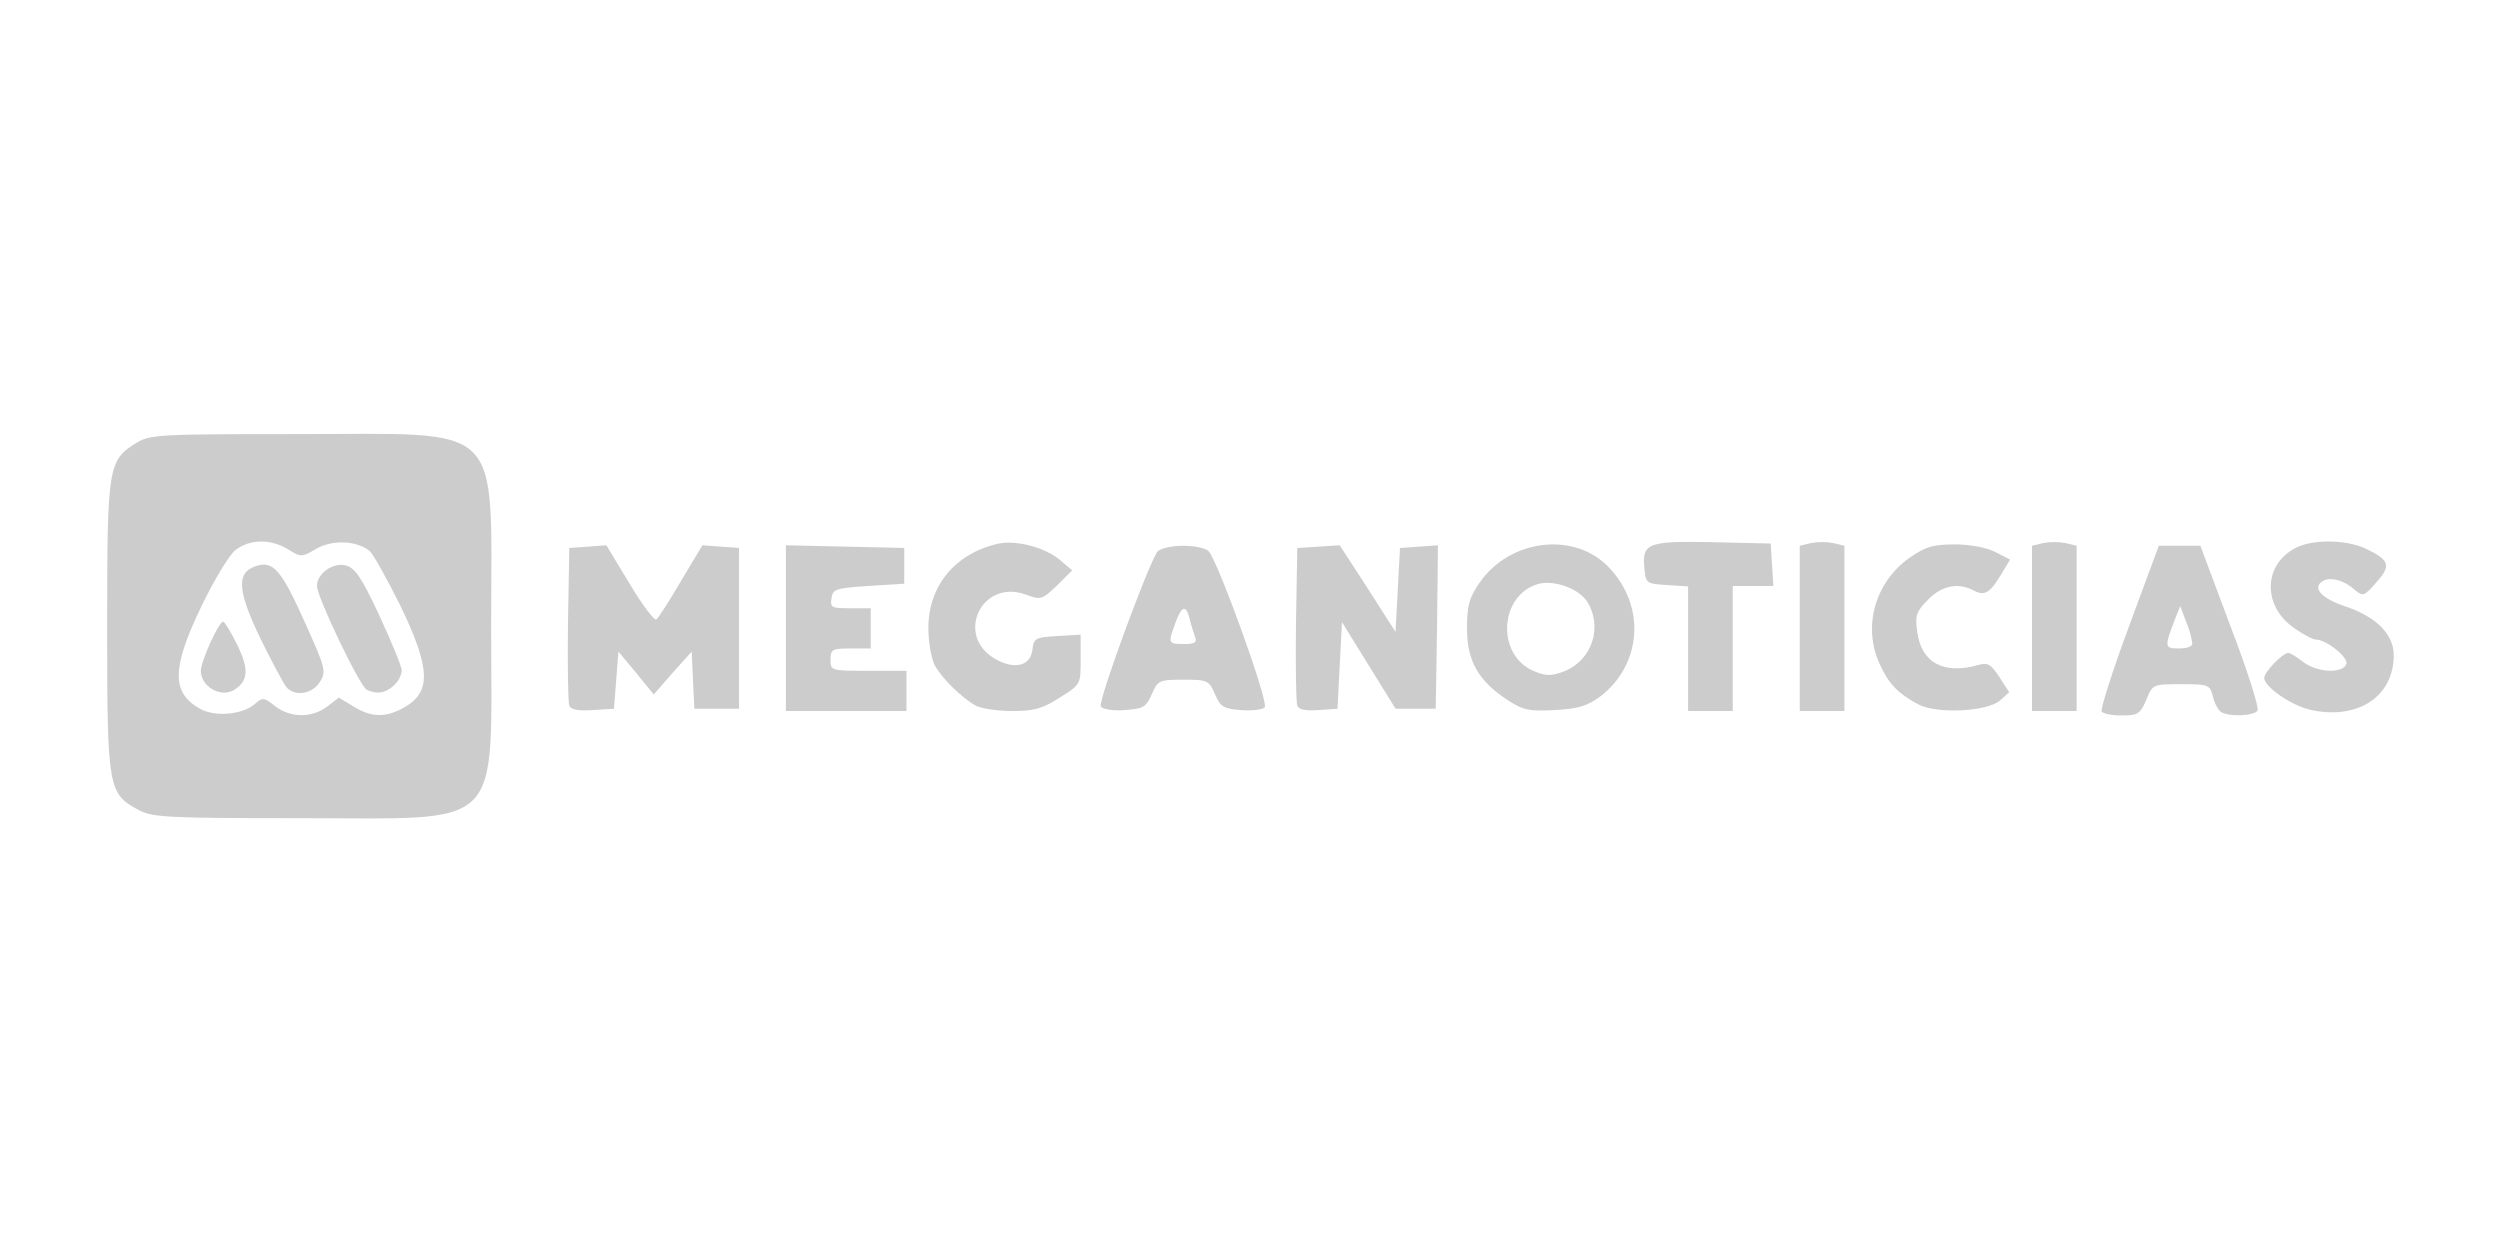
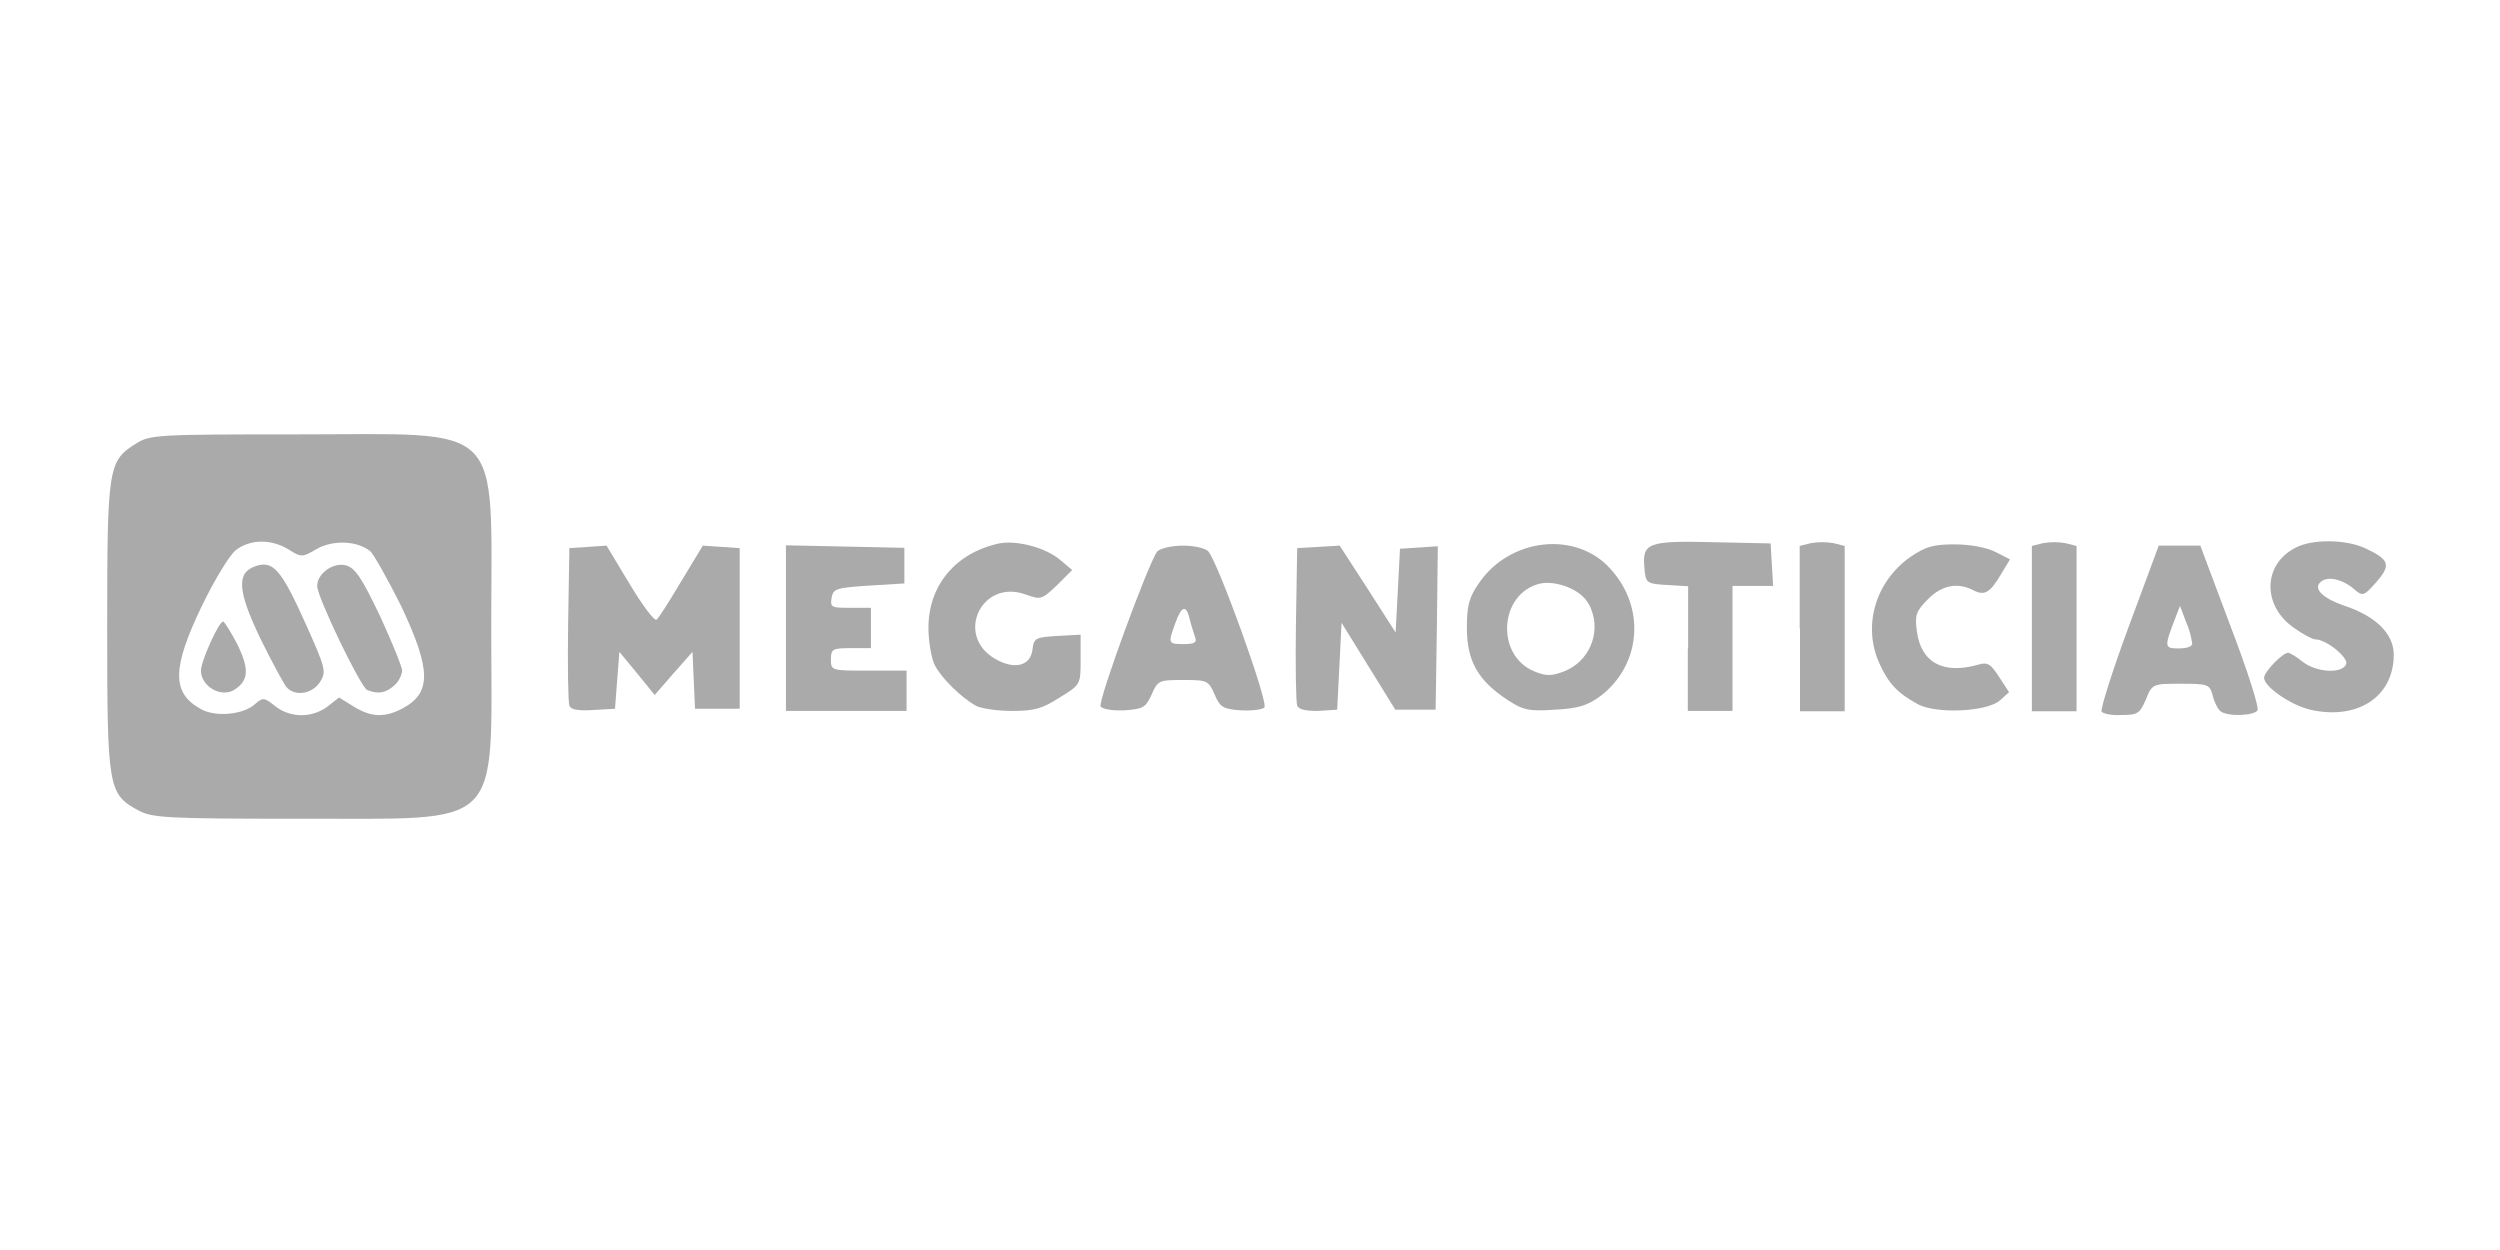
- <svg xmlns="http://www.w3.org/2000/svg" id="Capa_1" data-name="Capa 1" viewBox="0 0 800 400">
-   <defs>
-     <style>.cls-1{fill:#ccc;}</style>
-   </defs>
+ <svg xmlns="http://www.w3.org/2000/svg" version="1.1" id="Capa_1" x="0px" y="0px" viewBox="0 0 800 400" style="enable-background:new 0 0 800 400;" xml:space="preserve">
+   <style type="text/css">
+ 	.st0{fill:#AAAAAA;}
+ </style>
  <g id="layer101">
-     <path class="cls-1" d="M672.53,227.66c-.43-.72,3.43-12.86,8.72-27.16l9.57-25.86h13.3l9.57,25.58c5.43,14.15,9.29,26.3,8.72,27.15-1,1.72-9.15,2.15-11.72.43-.86-.57-2.14-2.86-2.57-5-1-3.72-1.43-3.86-10.15-3.86-9,0-9.15,0-11.15,5-2,4.58-2.71,5-7.86,5C675.82,229,673,228.37,672.53,227.66Zm29-21.87a26.29,26.29,0,0,0-2-6.86l-1.86-5-1.42,3.57c-3.72,9.58-3.72,10,1,10C700,207.51,701.69,206.79,701.54,205.79Z" />
-     <path class="cls-1" d="M739.7,227.23c-6.29-1.29-15.15-7.43-15.15-10.29,0-1.86,5.86-8,7.72-8,.57,0,2.72,1.28,4.72,2.86,4.43,3.43,12.57,3.85,13.86.71.72-2.14-6.43-7.86-9.86-7.86-.86,0-3.86-1.57-6.72-3.57-10.29-7-10.15-20.3.29-25.73,5.43-2.86,16.15-2.71,22.29.14,7.86,3.72,8.44,5.43,3.58,10.87-3.86,4.43-4.29,4.57-6.86,2.43-3.43-3.15-7.86-4.29-10.29-2.86-3.43,2.14-.58,5.43,6.86,8,10.14,3.29,15.86,9,15.86,15.72C766,222.8,754.71,230.37,739.7,227.23Z" />
-     <path class="cls-1" d="M182.18,225.8c-.43-1.14-.58-12.86-.43-26.15l.43-24.3,6-.43,5.86-.43,7.43,12.29c4,6.72,7.86,11.87,8.58,11.44.57-.43,4.14-5.86,7.86-12.29l6.86-11.44,5.86.43,5.86.43V226.8h-14.3l-.43-9.15-.42-9.14-6.15,6.86-6,6.86-5.58-6.86-5.71-6.86-.72,9.14-.71,9.15-6.86.43C185,227.52,182.61,227.09,182.18,225.8Z" />
-     <path class="cls-1" d="M251.49,201.08V174.49l19,.43,18.87.43v11.43l-11.44.72c-10.57.71-11.43,1-11.86,4s.14,3.14,6,3.14h6.58v12.87h-6.43c-5.86,0-6.44.28-6.44,3.57,0,3.57.15,3.57,12.15,3.57h12.15v12.87H251.49Z" />
-     <path class="cls-1" d="M312.23,225.8c-4.57-2.57-10.86-8.72-13.15-13-1.14-2.29-2-7.58-2-11.87,0-13.57,8.72-24,22.58-27,5.72-1.14,15,1.29,19.73,5.43l3.71,3.15-4.86,4.86c-4.86,4.57-5.14,4.71-10.14,2.85-14-5-22.58,13.15-9.72,20.58,6.14,3.58,11.43,2.43,12-3,.43-3.57,1-3.86,8-4.28l7.43-.43v8c0,7.86,0,8-6.72,12.15-5.57,3.57-8.15,4.29-15.29,4.29C319,227.52,313.8,226.66,312.23,225.8Z" />
-     <path class="cls-1" d="M352.25,226.09c-1-1.58,15.44-46.17,18.15-49.6.86-1,4.57-1.85,8.29-1.85s7.43.85,8.15,1.85c3.28,4,19.29,48.45,17.86,49.88-.71.72-4.14,1.15-7.57.86-5.58-.43-6.58-1-8.29-5-2-4.58-2.43-4.72-10.15-4.72s-8.15.14-10.15,4.72c-1.86,4.14-2.71,4.57-8.72,5C356.11,227.52,352.82,226.94,352.25,226.09Zm30.16-22.3c-.43-1.28-1.29-3.86-1.72-5.71-1.14-4.72-2.57-4.29-4.57,1.28-2.43,6.58-2.29,6.72,2.71,6.72C382.26,206.08,383.12,205.65,382.41,203.79Z" />
-     <path class="cls-1" d="M415.13,225.8c-.42-1.14-.57-12.86-.42-26.15l.42-24.3,6.86-.43,6.72-.43,9,13.87,8.86,13.86.71-13.43.72-13.44,6.14-.43,6-.43-.28,26.16-.43,26.15H446.58L438,212.94l-8.57-13.86-.72,13.86L428,226.8l-6.15.43C417.85,227.52,415.56,227.09,415.13,225.8Z" />
-     <path class="cls-1" d="M482.31,223.94c-9.29-6.14-12.87-12.43-12.87-22.86,0-7.29.72-9.87,4-14.58,9.86-14.29,31-16.58,41.87-4.43,11.43,12.43,9.86,30.73-3.14,40.73-4.29,3.14-7,4-14.72,4.43C489.17,227.66,487.31,227.23,482.31,223.94Zm18.29-9.14a15.25,15.25,0,0,0,7.29-22.3c-2.72-4.14-10.29-6.86-15.29-5.72-12.87,3.29-14,22.87-1.72,28C494.74,216.37,496.45,216.37,500.6,214.8Z" />
-     <path class="cls-1" d="M540.19,207.65v-20l-6.72-.43c-6.72-.43-6.86-.57-7.29-5.57-.71-7.86,1.15-8.58,22-8.15l18.44.43.43,6.86.43,6.72h-13v40H540.19Z" />
-     <path class="cls-1" d="M575.92,201.08V174.64l3.57-.86a20,20,0,0,1,7.15,0l3.57.86v52.88H575.92Z" />
-     <path class="cls-1" d="M613.79,225.37c-6.57-3.57-9.43-6.57-12.29-12.86-5.57-12.15-1.43-26.3,9.72-34.16,5-3.43,7.43-4.14,14.29-4.14,5,0,10.15,1,13,2.43l4.71,2.43-2.57,4.28c-3.72,6.29-5.43,7.44-8.86,5.72-5-2.71-10.15-1.86-14.72,2.72-3.86,3.86-4.29,5.14-3.57,10.29,1.28,10,8.43,13.86,19.58,10.72,3-.86,4-.29,6.71,3.85l3.15,4.86-2.86,2.58C635.94,227.8,619.65,228.52,613.79,225.37Z" />
-     <path class="cls-1" d="M650.24,201.08V174.64l3.57-.86a19.92,19.92,0,0,1,7.14,0l3.58.86v52.88H650.24Z" />
+     <path class="st0" d="M672.5,227.7c-0.4-0.7,3.4-12.9,8.7-27.2l9.6-25.9h13.3l9.6,25.6c5.4,14.1,9.3,26.3,8.7,27.1   c-1,1.7-9.2,2.1-11.7,0.4c-0.9-0.6-2.1-2.9-2.6-5c-1-3.7-1.4-3.9-10.2-3.9c-9,0-9.2,0-11.2,5c-2,4.6-2.7,5-7.9,5   C675.8,229,673,228.4,672.5,227.7z M701.5,205.8c-0.4-2.4-1-4.7-2-6.9l-1.9-5l-1.4,3.6c-3.7,9.6-3.7,10,1,10   C700,207.5,701.7,206.8,701.5,205.8L701.5,205.8z" />
+     <path class="st0" d="M739.7,227.2c-6.3-1.3-15.2-7.4-15.2-10.3c0-1.9,5.9-8,7.7-8c0.6,0,2.7,1.3,4.7,2.9c4.4,3.4,12.6,3.9,13.9,0.7   c0.7-2.1-6.4-7.9-9.9-7.9c-0.9,0-3.9-1.6-6.7-3.6c-10.3-7-10.2-20.3,0.3-25.7c5.4-2.9,16.2-2.7,22.3,0.1c7.9,3.7,8.4,5.4,3.6,10.9   c-3.9,4.4-4.3,4.6-6.9,2.4c-3.4-3.1-7.9-4.3-10.3-2.9c-3.4,2.1-0.6,5.4,6.9,8c10.1,3.3,15.9,9,15.9,15.7   C766,222.8,754.7,230.4,739.7,227.2z" />
+     <path class="st0" d="M182.2,225.8c-0.4-1.1-0.6-12.9-0.4-26.1l0.4-24.3l6-0.4l5.9-0.4l7.4,12.3c4,6.7,7.9,11.9,8.6,11.4   c0.6-0.4,4.1-5.9,7.9-12.3l6.9-11.4l5.9,0.4l5.9,0.4v51.4h-14.3l-0.4-9.1l-0.4-9.1l-6.1,6.9l-6,6.9l-5.6-6.9l-5.7-6.9l-0.7,9.1   l-0.7,9.1l-6.9,0.4C185,227.5,182.6,227.1,182.2,225.8z" />
+     <path class="st0" d="M251.5,201.1v-26.6l19,0.4l18.9,0.4v11.4l-11.4,0.7c-10.6,0.7-11.4,1-11.9,4s0.1,3.1,6,3.1h6.6v12.9h-6.4   c-5.9,0-6.4,0.3-6.4,3.6c0,3.6,0.1,3.6,12.1,3.6h12.1v12.9h-38.6V201.1z" />
+     <path class="st0" d="M312.2,225.8c-4.6-2.6-10.9-8.7-13.1-13c-1.1-2.3-2-7.6-2-11.9c0-13.6,8.7-24,22.6-27c5.7-1.1,15,1.3,19.7,5.4   l3.7,3.1l-4.9,4.9c-4.9,4.6-5.1,4.7-10.1,2.9c-14-5-22.6,13.1-9.7,20.6c6.1,3.6,11.4,2.4,12-3c0.4-3.6,1-3.9,8-4.3l7.4-0.4v8   c0,7.9,0,8-6.7,12.1c-5.6,3.6-8.1,4.3-15.3,4.3C319,227.5,313.8,226.7,312.2,225.8z" />
+     <path class="st0" d="M352.2,226.1c-1-1.6,15.4-46.2,18.1-49.6c0.9-1,4.6-1.9,8.3-1.9s7.4,0.9,8.1,1.9c3.3,4,19.3,48.4,17.9,49.9   c-0.7,0.7-4.1,1.1-7.6,0.9c-5.6-0.4-6.6-1-8.3-5c-2-4.6-2.4-4.7-10.1-4.7s-8.1,0.1-10.1,4.7c-1.9,4.1-2.7,4.6-8.7,5   C356.1,227.5,352.8,226.9,352.2,226.1z M382.4,203.8c-0.4-1.3-1.3-3.9-1.7-5.7c-1.1-4.7-2.6-4.3-4.6,1.3c-2.4,6.6-2.3,6.7,2.7,6.7   C382.3,206.1,383.1,205.6,382.4,203.8z" />
+     <path class="st0" d="M415.1,225.8c-0.4-1.1-0.6-12.9-0.4-26.1l0.4-24.3l6.9-0.4l6.7-0.4l9,13.9l8.9,13.9l0.7-13.4l0.7-13.4l6.1-0.4   l6-0.4l-0.3,26.2l-0.4,26.1h-12.9l-8.6-13.9l-8.6-13.9l-0.7,13.9l-0.7,13.9l-6.1,0.4C417.9,227.5,415.6,227.1,415.1,225.8z" />
+     <path class="st0" d="M482.3,223.9c-9.3-6.1-12.9-12.4-12.9-22.9c0-7.3,0.7-9.9,4-14.6c9.9-14.3,31-16.6,41.9-4.4   c11.4,12.4,9.9,30.7-3.1,40.7c-4.3,3.1-7,4-14.7,4.4C489.2,227.7,487.3,227.2,482.3,223.9z M500.6,214.8c7.8-3.1,11.7-12,8.6-19.8   c-0.3-0.9-0.8-1.7-1.3-2.5c-2.7-4.1-10.3-6.9-15.3-5.7c-12.9,3.3-14,22.9-1.7,28C494.7,216.4,496.5,216.4,500.6,214.8z" />
+     <path class="st0" d="M540.2,207.6v-20l-6.7-0.4c-6.7-0.4-6.9-0.6-7.3-5.6c-0.7-7.9,1.2-8.6,22-8.1l18.4,0.4l0.4,6.9l0.4,6.7h-13v40   h-14.3V207.6z" />
+     <path class="st0" d="M575.9,201.1v-26.4l3.6-0.9c2.4-0.4,4.8-0.4,7.2,0l3.6,0.9v52.9h-14.3V201.1z" />
+     <path class="st0" d="M613.8,225.4c-6.6-3.6-9.4-6.6-12.3-12.9c-5.6-12.1-1.4-26.3,9.7-34.2c5-3.4,7.4-4.1,14.3-4.1   c5,0,10.2,1,13,2.4l4.7,2.4l-2.6,4.3c-3.7,6.3-5.4,7.4-8.9,5.7c-5-2.7-10.2-1.9-14.7,2.7c-3.9,3.9-4.3,5.1-3.6,10.3   c1.3,10,8.4,13.9,19.6,10.7c3-0.9,4-0.3,6.7,3.9l3.2,4.9l-2.9,2.6C635.9,227.8,619.7,228.5,613.8,225.4z" />
+     <path class="st0" d="M650.2,201.1v-26.4l3.6-0.9c2.4-0.4,4.8-0.4,7.1,0l3.6,0.9v52.9h-14.3V201.1z" />
  </g>
-   <path class="cls-1" d="M71.41,198.93c-1.42,0-7.14,12.72-7.14,15.72,0,5.15,6.57,8.86,10.86,6s4.57-6.44.86-14.15C74,202.36,71.84,198.93,71.41,198.93Z" />
-   <path class="cls-1" d="M81.7,181.21c-6.14,2.14-5.71,7.86,1.72,23.3,3.57,7.29,7.29,14.15,8.15,15.29,2.57,3.14,8.14,2.43,10.71-1.43,2.15-3.43,2-4.29-4.43-18.58C90,182.21,87.42,179.21,81.7,181.21Z" />
-   <path class="cls-1" d="M157.17,200.36c0-66.46,5-61.45-62-61.45-44.59,0-47.16.14-51.59,2.85-9,5.58-9.29,7.44-9.29,58.89,0,51.73.28,53.31,10.14,58.59,4.43,2.29,9,2.58,51.31,2.58C162.17,261.82,157.17,266.82,157.17,200.36ZM128.58,226.8c-5.57,2.86-9.86,2.72-15.43-.71l-4.72-2.86-3.72,2.86A13.73,13.73,0,0,1,88,225.94c-3.57-2.85-4-2.85-6.57-.57C77.7,228.66,68.7,229.52,64,226.8c-9.14-5.14-9.14-12.86.43-32.73,4-8.29,8.86-16.43,10.86-18,4.58-3.58,11.29-3.72,16.87-.29,4.14,2.57,4.43,2.57,9-.14,5.15-3,13-2.72,17.15.71,1.14,1,5.58,9,9.86,17.58C138,214.37,138.16,221.8,128.58,226.8Z" />
-   <path class="cls-1" d="M110.57,180.92c-4-1-9.14,2.58-9.14,6.58,0,3.57,13.86,32.44,16,33.3,3.43,1.43,5.86,1,8.58-1.43a7.84,7.84,0,0,0,2.57-4.72c0-1.28-3.29-9.29-7.14-17.58C115.72,184.78,113.58,181.64,110.57,180.92Z" />
+   <path class="st0" d="M71.4,198.9c-1.4,0-7.1,12.7-7.1,15.7c0,5.1,6.6,8.9,10.9,6s4.6-6.4,0.9-14.1C74,202.4,71.8,198.9,71.4,198.9z" />
+   <path class="st0" d="M81.7,181.2c-6.1,2.1-5.7,7.9,1.7,23.3c3.6,7.3,7.3,14.1,8.2,15.3c2.6,3.1,8.1,2.4,10.7-1.4  c2.2-3.4,2-4.3-4.4-18.6C90,182.2,87.4,179.2,81.7,181.2z" />
+   <path class="st0" d="M157.2,200.4c0-66.5,5-61.4-62-61.4c-44.6,0-47.2,0.1-51.6,2.9c-9,5.6-9.3,7.4-9.3,58.9  c0,51.7,0.3,53.3,10.1,58.6c4.4,2.3,9,2.6,51.3,2.6C162.2,261.8,157.2,266.8,157.2,200.4z M128.6,226.8c-5.6,2.9-9.9,2.7-15.4-0.7  l-4.7-2.9l-3.7,2.9c-5,3.7-11.8,3.7-16.7-0.1c-3.6-2.9-4-2.9-6.6-0.6c-3.7,3.3-12.7,4.2-17.4,1.4c-9.1-5.1-9.1-12.9,0.4-32.7  c4-8.3,8.9-16.4,10.9-18c4.6-3.6,11.3-3.7,16.9-0.3c4.1,2.6,4.4,2.6,9-0.1c5.2-3,13-2.7,17.2,0.7c1.1,1,5.6,9,9.9,17.6  C138,214.4,138.2,221.8,128.6,226.8z" />
+   <path class="st0" d="M110.6,180.9c-4-1-9.1,2.6-9.1,6.6c0,3.6,13.9,32.4,16,33.3c3.4,1.4,5.9,1,8.6-1.4c1.4-1.2,2.3-2.9,2.6-4.7  c0-1.3-3.3-9.3-7.1-17.6C115.7,184.8,113.6,181.6,110.6,180.9z" />
</svg>
